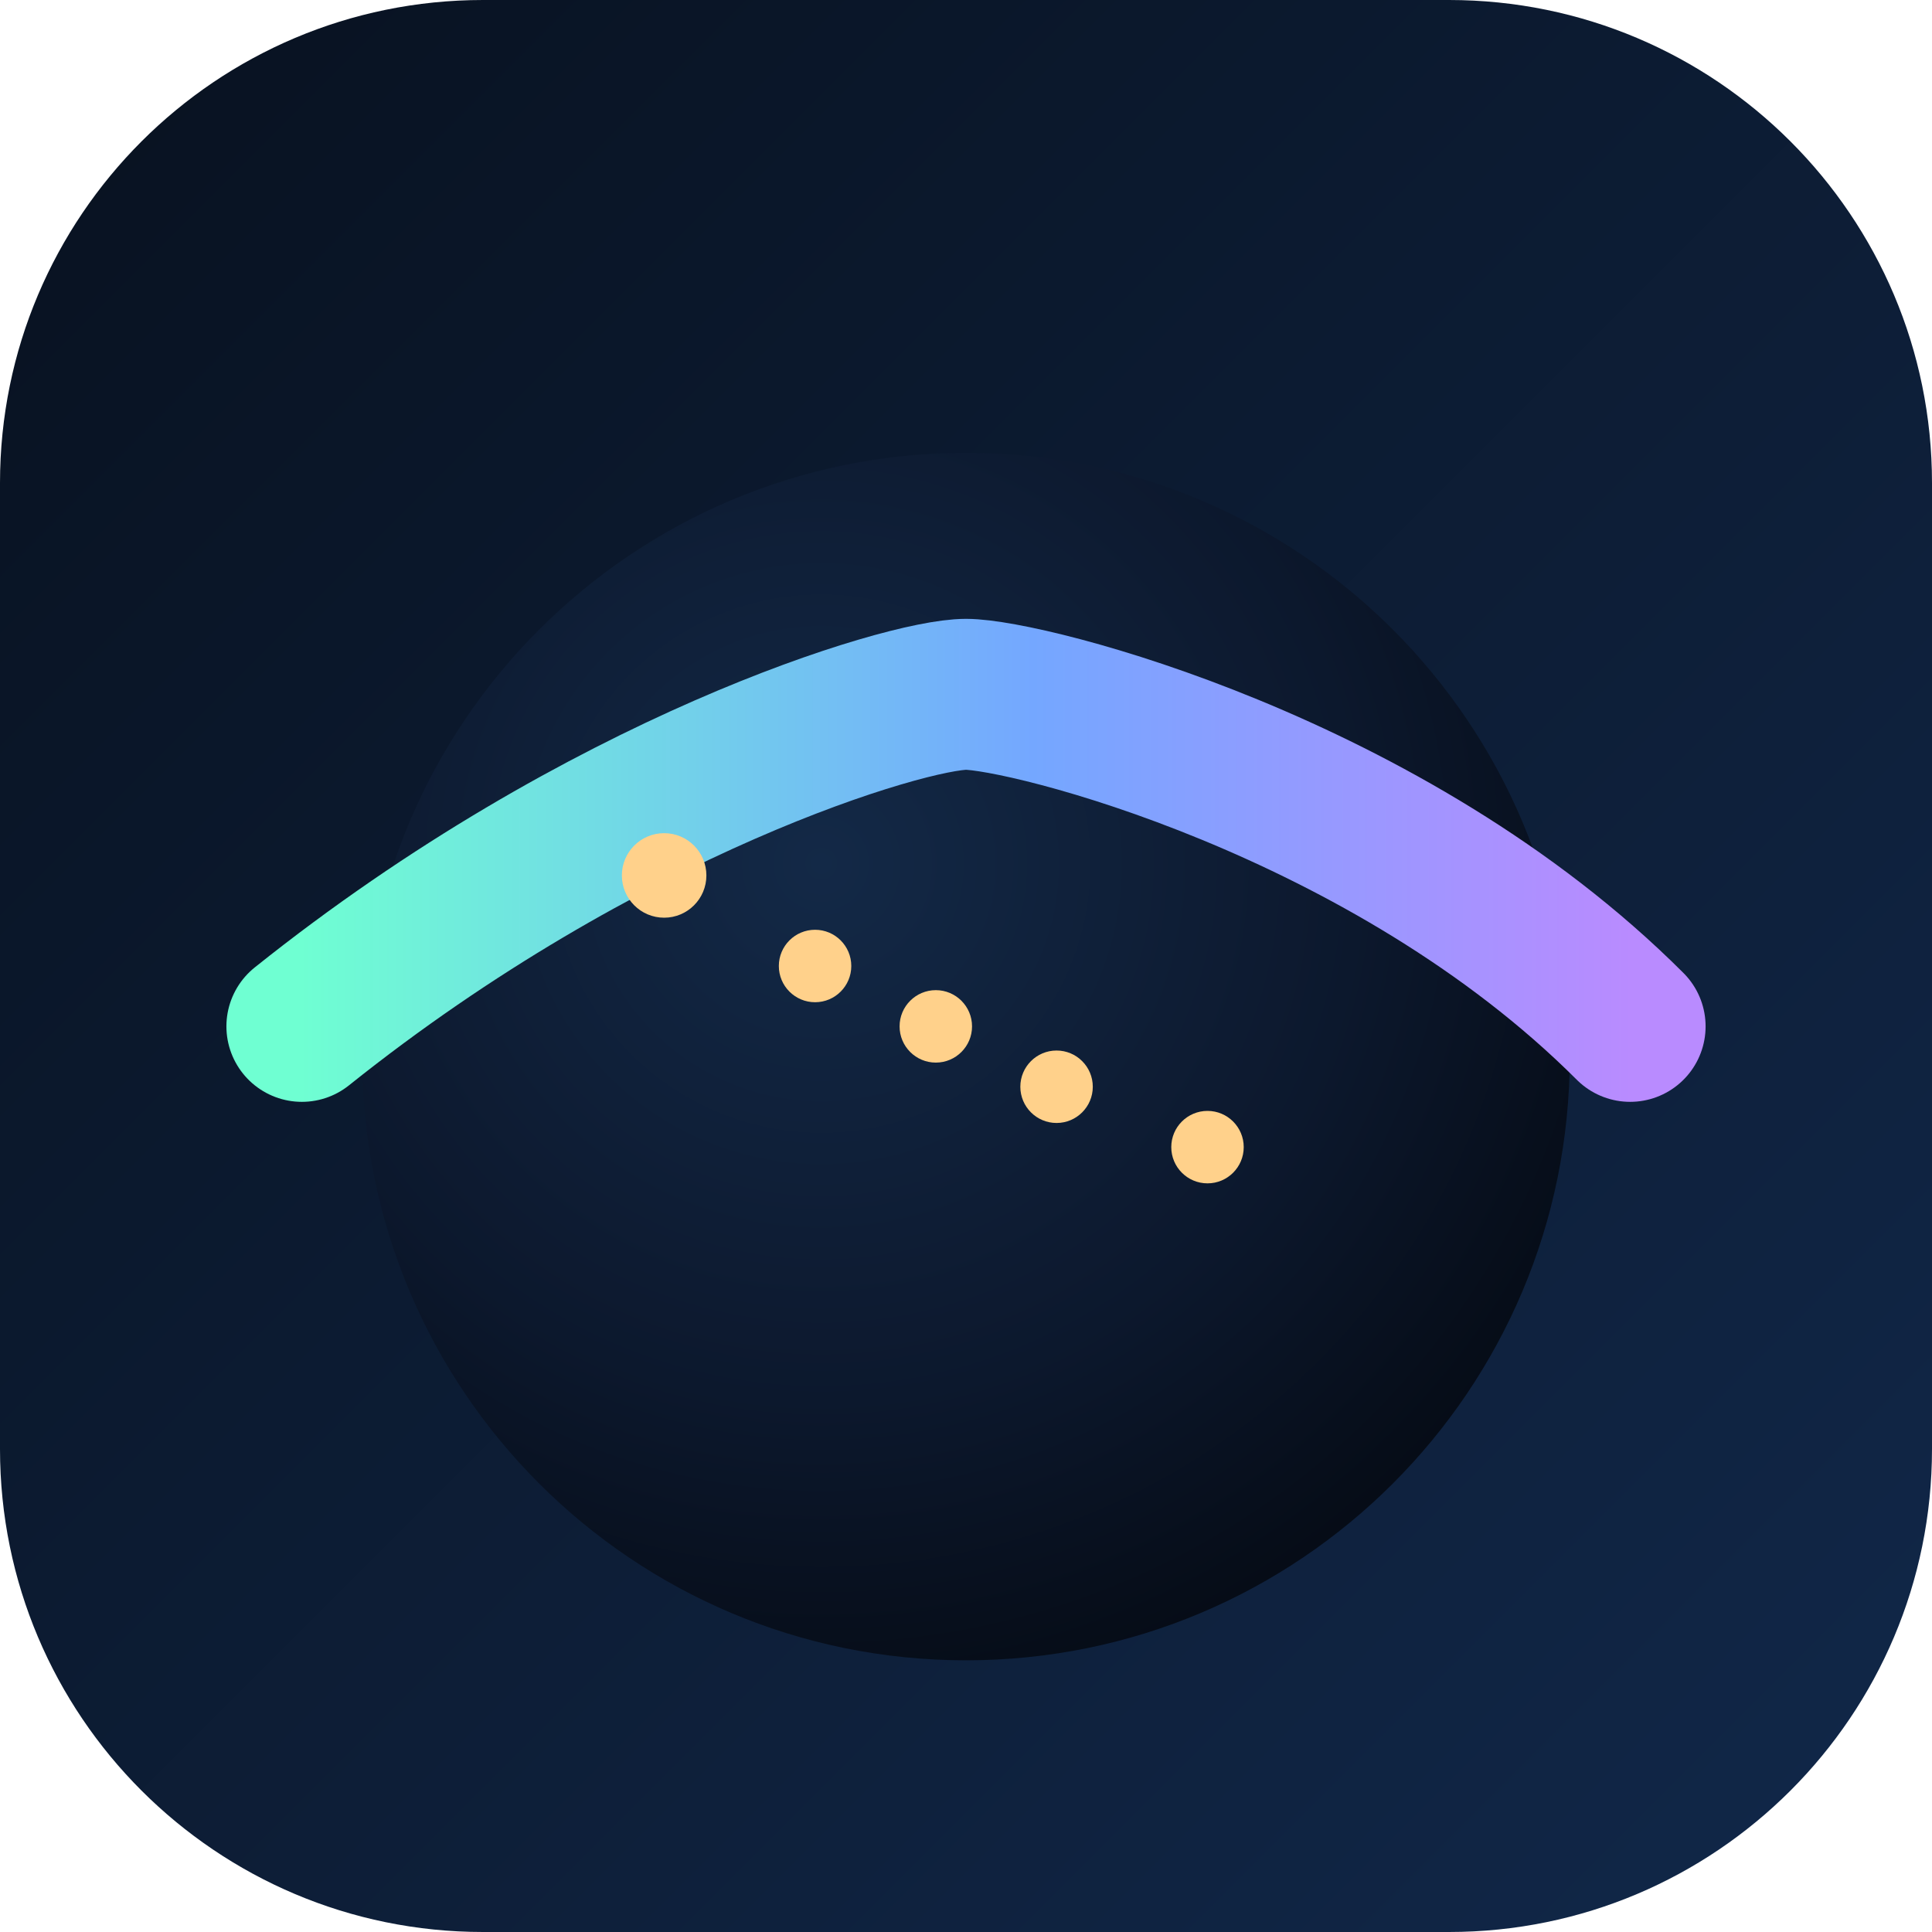
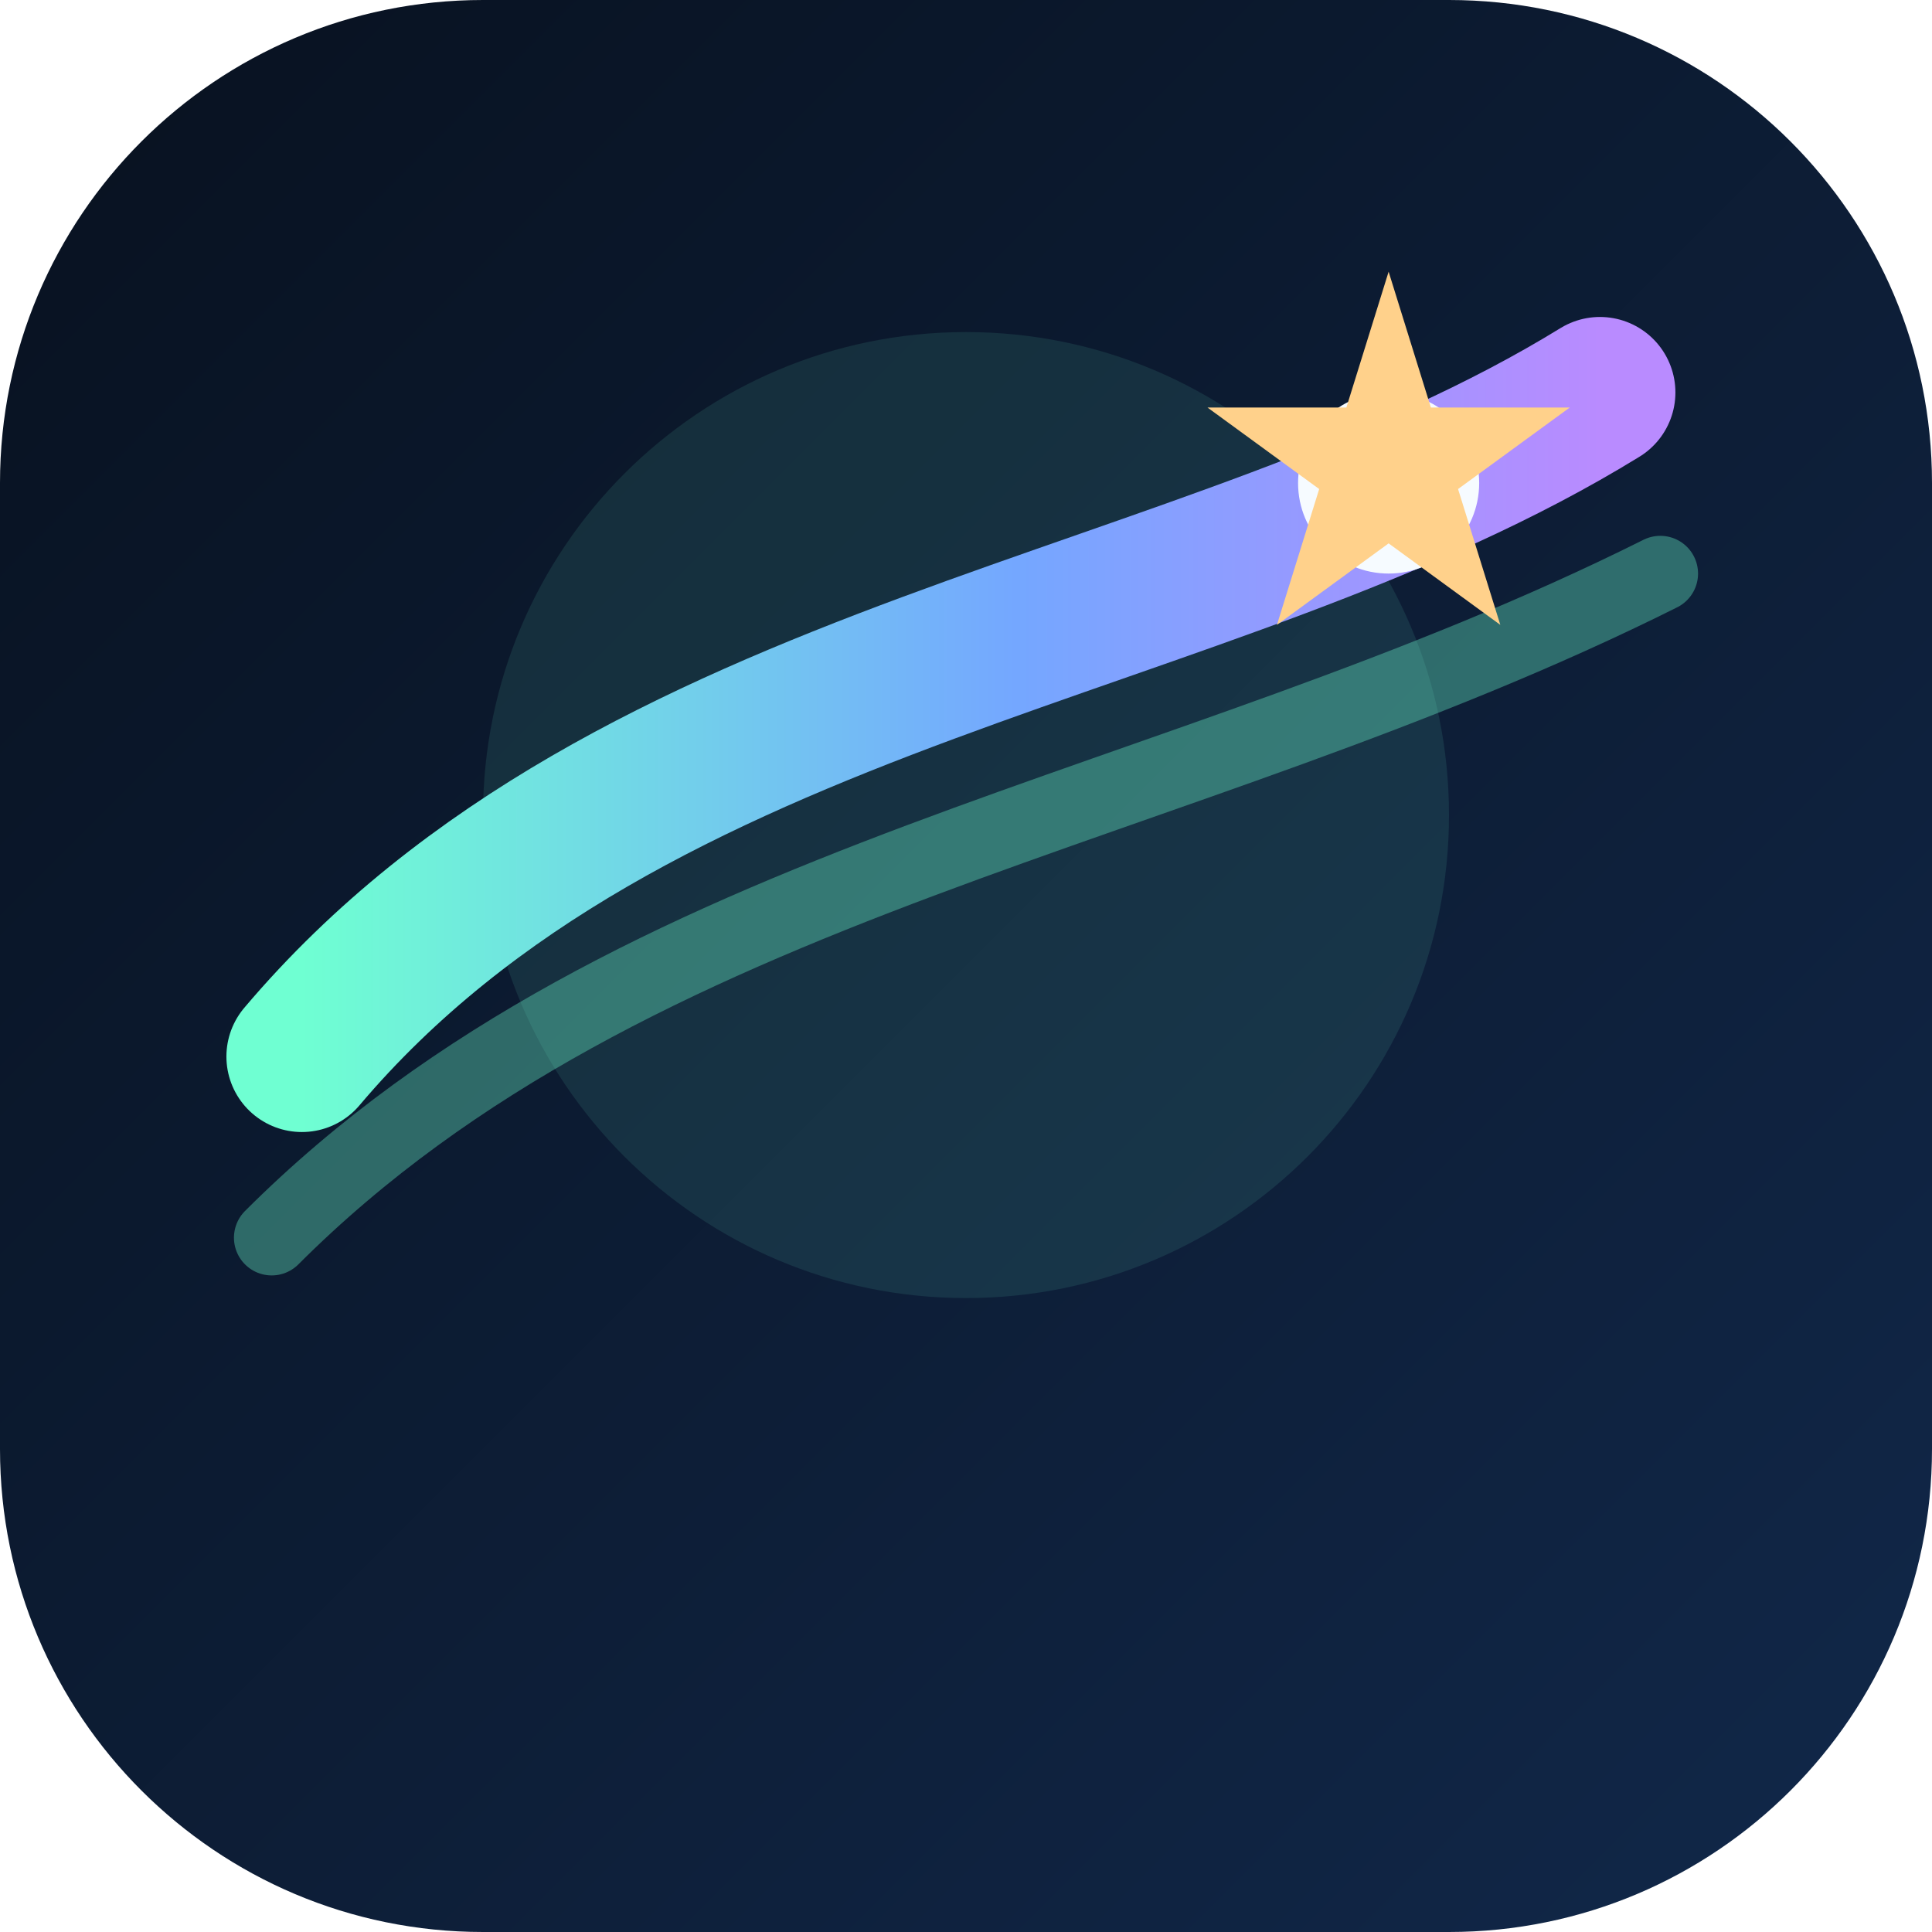
<svg xmlns="http://www.w3.org/2000/svg" viewBox="0 0 64 64" role="img" aria-label="Aurora Hunt favicon">
  <defs>
    <linearGradient id="bg" x1="0" y1="0" x2="1" y2="1">
      <stop offset="0%" stop-color="#08111f" />
      <stop offset="100%" stop-color="#11284a" />
    </linearGradient>
    <linearGradient id="aurora" x1="0" y1="0" x2="1" y2="0">
      <stop offset="0%" stop-color="#6fffd2" />
      <stop offset="55%" stop-color="#74a7ff" />
      <stop offset="100%" stop-color="#b98bff" />
    </linearGradient>
-     <radialGradient id="earth" cx="38%" cy="34%" r="72%">
-       <stop offset="0%" stop-color="#132947" />
-       <stop offset="62%" stop-color="#0c182d" />
-       <stop offset="100%" stop-color="#050b15" />
-     </radialGradient>
  </defs>
  <rect width="64" height="64" rx="16" fill="url(#bg)" />
-   <circle cx="32" cy="35" r="20" fill="url(#earth)" />
-   <path d="M10 34c10-8 20-11 22-11s14 3 22 11" fill="none" stroke="url(#aurora)" stroke-width="5" stroke-linecap="round" />
-   <circle cx="22" cy="29" r="1.4" fill="#ffd18b" />
-   <circle cx="27" cy="32" r="1.2" fill="#ffd18b" />
-   <circle cx="31" cy="34" r="1.2" fill="#ffd18b" />
-   <circle cx="35" cy="36" r="1.2" fill="#ffd18b" />
-   <circle cx="40" cy="38" r="1.2" fill="#ffd18b" />
+   <circle cx="32" cy="27" r="16" fill="rgba(111,255,210,0.10)" />
+   <path d="M10 35C21 22 40 21 53 13" fill="none" stroke="url(#aurora)" stroke-width="5" stroke-linecap="round" />
+   <path d="M9 41C21 29 39 27 55 19" fill="none" stroke="#6fffd2" stroke-width="2.5" stroke-linecap="round" opacity="0.35" />
+   <circle cx="46" cy="16" r="3" fill="#f6fbff" />
+   <path d="M46 9l1.4 4.5H52l-3.7 2.7 1.4 4.5-3.7-2.7-3.7 2.7 1.4-4.5-3.7-2.7h4.6z" fill="#ffd18b" />
</svg>
